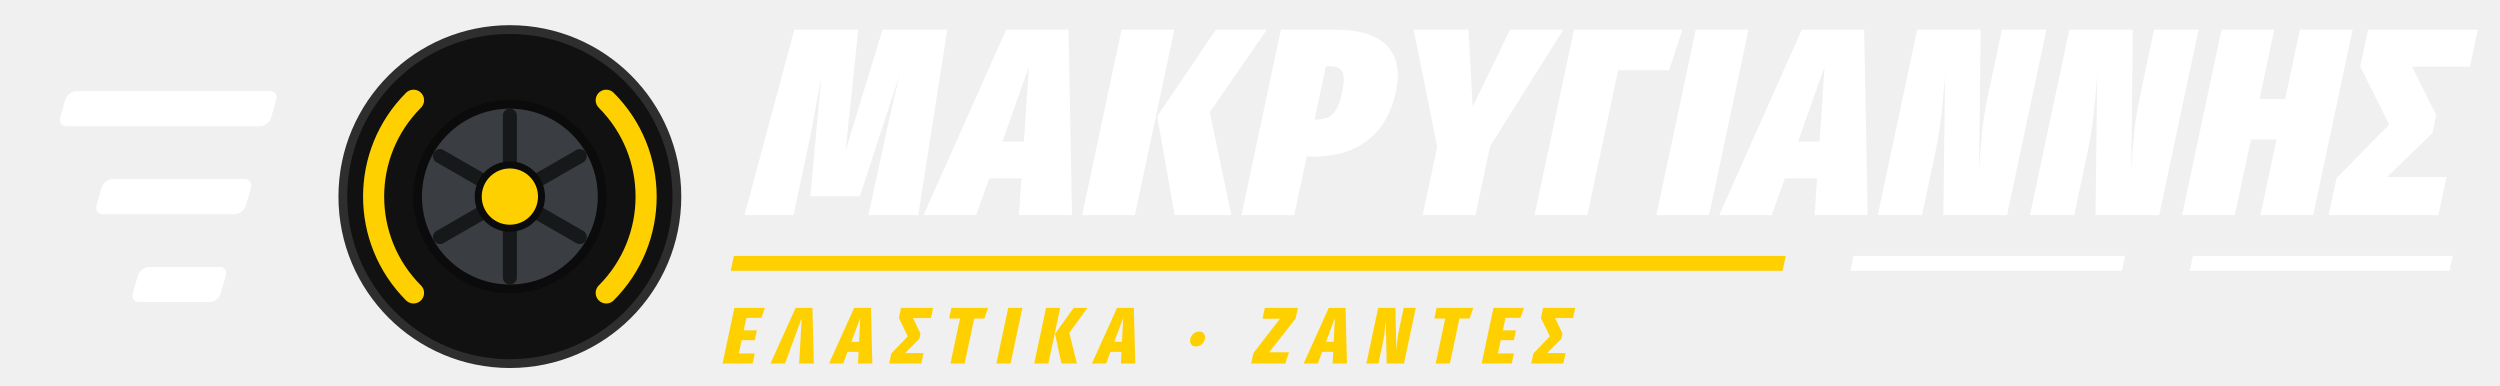
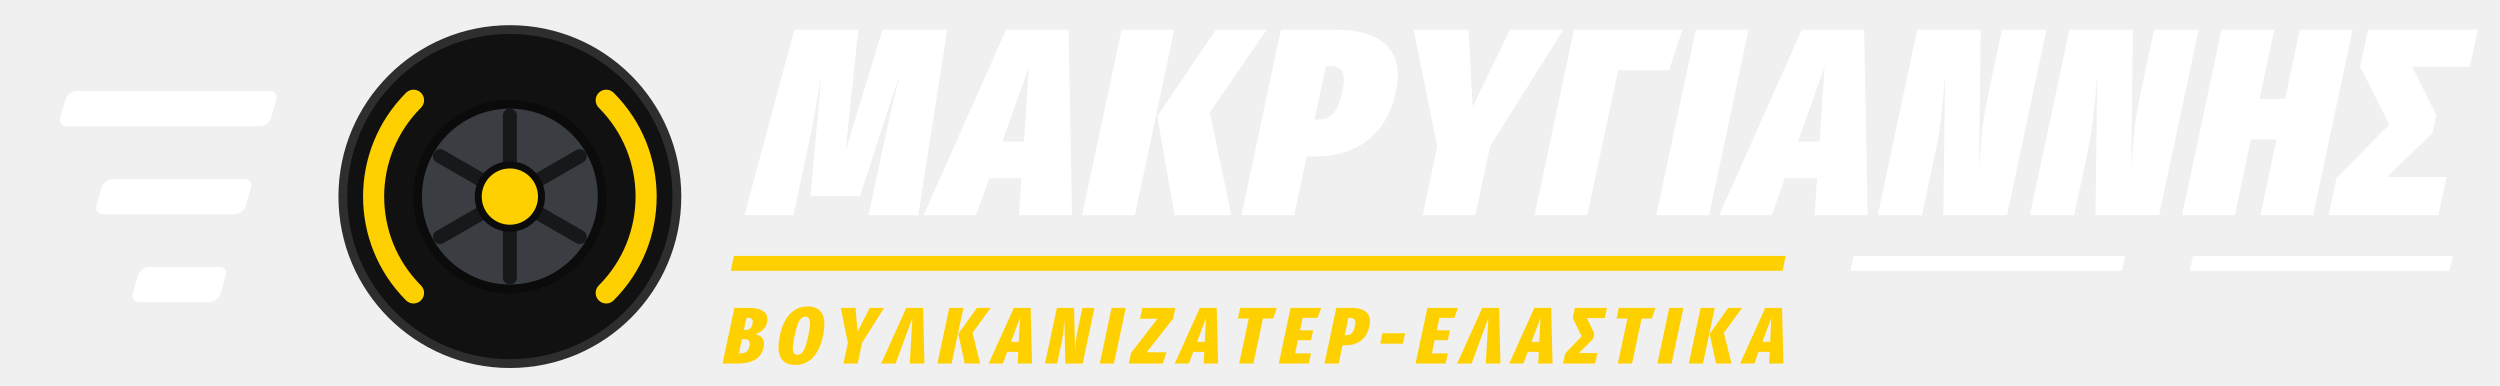
<svg xmlns="http://www.w3.org/2000/svg" viewBox="0 0 674 104" width="674" height="104">
  <g transform="translate(0 5.6) scale(2.37)">
    <g transform="translate(6 0) skewX(-16)" fill="#ffffff">
      <rect x="4" y="8" width="24" height="4" rx="1" />
      <rect x="11" y="18" width="17" height="4" rx="1" />
      <rect x="18" y="28" width="10" height="4" rx="1" />
    </g>
    <circle cx="58" cy="20" r="19" fill="#111" stroke="#2e2e2e" stroke-width="1" />
    <path d="M68.96 9.04A15.5 15.5 0 0 1 68.96 30.96M47.04 30.96A15.5 15.5 0 0 1 47.04 9.04" fill="none" stroke="#ffd000" stroke-width="2.4" stroke-linecap="round" />
    <circle cx="58" cy="20" r="10.5" fill="#3a3d42" stroke="#0b0b0b" stroke-width="1" />
    <g stroke="#16181a" stroke-width="1.6" stroke-linecap="round">
      <line x1="58" y1="16.5" x2="58" y2="10.8" />
      <line x1="58" y1="23.5" x2="58" y2="29.2" />
      <line x1="55" y1="18.25" x2="50.05" y2="15.4" />
      <line x1="61" y1="21.75" x2="65.95" y2="24.6" />
      <line x1="55" y1="21.75" x2="50.05" y2="24.6" />
      <line x1="61" y1="18.25" x2="65.95" y2="15.4" />
    </g>
    <circle cx="58" cy="20" r="3.6" fill="#ffd000" stroke="#0b0b0b" stroke-width=".8" />
  </g>
  <g>
    <path d="M662 0H475L476 252Q476 392 480 527L428 71H242L187 527Q194 369 194 252V0H10L49 696H289L338 241L380 696H623Z" transform="matrix(0.07184 0 0.01527 -0.07184 200.00 58.00)" fill="#ffffff" />
    <path d="M338 0 318 138H197L177 0H-20L142 696H376L537 0ZM217 276H298L257 557Z" transform="matrix(0.07184 0 0.01527 -0.07184 250.43 58.00)" fill="#ffffff" />
    <path d="M226 696V0H28V696ZM573 696 425 386 588 0H375L231 371L382 696Z" transform="matrix(0.07184 0 0.01527 -0.07184 289.73 58.00)" fill="#ffffff" />
    <path d="M509 463Q509 344 443.0 282.0Q377 220 257 220H226V0H28V696H232Q367 696 438.0 636.5Q509 577 509 463ZM308 463Q308 513 293.5 536.0Q279 559 239 559H226V359H236Q277 359 292.5 383.0Q308 407 308 463Z" transform="matrix(0.07184 0 0.01527 -0.07184 332.69 58.00)" fill="#ffffff" />
    <path d="M544 696 362 258V0H164V257L-18 696H188L265 407L344 696Z" transform="matrix(0.07184 0 0.01527 -0.07184 371.77 58.00)" fill="#ffffff" />
    <path d="M435 696 417 544H226V0H28V696Z" transform="matrix(0.07184 0 0.01527 -0.07184 411.71 58.00)" fill="#ffffff" />
    <path d="M226 696V0H28V696Z" transform="matrix(0.07184 0 0.01527 -0.07184 444.54 58.00)" fill="#ffffff" />
    <path d="M338 0 318 138H197L177 0H-20L142 696H376L537 0ZM217 276H298L257 557Z" transform="matrix(0.07184 0 0.01527 -0.07184 464.94 58.00)" fill="#ffffff" />
    <path d="M513 0H274L169 525L172 501Q182 427 188.0 363.5Q194 300 194 224V0H28V696H266L372 170Q359 258 352.5 318.5Q346 379 346 461V696H513Z" transform="matrix(0.07184 0 0.01527 -0.07184 504.24 58.00)" fill="#ffffff" />
    <path d="M513 0H274L169 525L172 501Q182 427 188.0 363.5Q194 300 194 224V0H28V696H266L372 170Q359 258 352.5 318.5Q346 379 346 461V696H513Z" transform="matrix(0.07184 0 0.01527 -0.07184 545.26 58.00)" fill="#ffffff" />
    <path d="M322 0V284H226V0H28V696H226V436H322V696H520V0Z" transform="matrix(0.07184 0 0.01527 -0.07184 586.28 58.00)" fill="#ffffff" />
    <path d="M412 696V557H195L324 376V308L189 143H412V0H0V139L155 340L0 557V696Z" transform="matrix(0.07184 0 0.01527 -0.07184 627.80 58.00)" fill="#ffffff" />
  </g>
  <polygon points="197.85,69.00 481.44,69.00 480.59,73.00 197.00,73.00" fill="#ffd000" />
  <polygon points="499.73,69.00 572.92,69.00 572.07,73.00 498.88,73.00" fill="#ffffff" />
  <polygon points="591.21,69.00 661.25,69.00 660.40,73.00 590.36,73.00" fill="#ffffff" />
  <g>
-     <path d="M419 695 400 570H214V414H378V291H214V126H413V0H37V695Z" transform="matrix(0.02158 0 0.00459 -0.02158 194.00 98.00)" fill="#ffd000" />
-     <path d="M361 695 526 0H343L254 568L166 0H-15L151 695Z" transform="matrix(0.02158 0 0.00459 -0.02158 208.05 98.00)" fill="#ffd000" />
-     <path d="M347 0 323 145H185L162 0H-15L151 695H361L526 0ZM206 271H303L254 568Z" transform="matrix(0.02158 0 0.00459 -0.02158 223.83 98.00)" fill="#ffd000" />
-     <path d="M407 695V568H182L317 375V309L177 130H407V0H6V126L166 340L6 568V695Z" transform="matrix(0.02158 0 0.00459 -0.02158 239.60 98.00)" fill="#ffd000" />
-     <path d="M461 695 443 562H316V0H139V562H3V695Z" transform="matrix(0.02158 0 0.00459 -0.02158 253.24 98.00)" fill="#ffd000" />
-     <path d="M214 695V0H37V695Z" transform="matrix(0.02158 0 0.00459 -0.02158 267.83 98.00)" fill="#ffd000" />
-     <path d="M214 695V0H37V695ZM555 695 394 384 570 0H378L219 370L382 695Z" transform="matrix(0.02158 0 0.00459 -0.02158 278.02 98.00)" fill="#ffd000" />
-     <path d="M347 0 323 145H185L162 0H-15L151 695H361L526 0ZM206 271H303L254 568Z" transform="matrix(0.02158 0 0.00459 -0.02158 294.71 98.00)" fill="#ffd000" />
-     <path d="M203 306Q203 267 177.5 240.0Q152 213 111 213Q71 213 45.5 240.0Q20 267 20 306Q20 344 45.5 372.0Q71 400 111 400Q152 400 177.5 372.0Q203 344 203 306Z" transform="matrix(0.02158 0 0.00459 -0.02158 319.05 98.00)" fill="#ffd000" />
-     <path d="M442 695V562L201 140H449L432 0H7V131L247 559H29V695Z" transform="matrix(0.02158 0 0.00459 -0.02158 337.18 98.00)" fill="#ffd000" />
-     <path d="M347 0 323 145H185L162 0H-15L151 695H361L526 0ZM206 271H303L254 568Z" transform="matrix(0.02158 0 0.00459 -0.02158 351.79 98.00)" fill="#ffd000" />
-     <path d="M507 0H291L165 537L168 513Q177 444 182.5 381.5Q188 319 188 244V0H37V695H252L379 156Q368 228 362.0 290.5Q356 353 356 431V695H507Z" transform="matrix(0.02158 0 0.00459 -0.02158 367.57 98.00)" fill="#ffd000" />
-     <path d="M461 695 443 562H316V0H139V562H3V695Z" transform="matrix(0.02158 0 0.00459 -0.02158 384.06 98.00)" fill="#ffd000" />
-     <path d="M419 695 400 570H214V414H378V291H214V126H413V0H37V695Z" transform="matrix(0.02158 0 0.00459 -0.02158 398.65 98.00)" fill="#ffd000" />
-     <path d="M407 695V568H182L317 375V309L177 130H407V0H6V126L166 340L6 568V695Z" transform="matrix(0.02158 0 0.00459 -0.02158 412.70 98.00)" fill="#ffd000" />
+     <path d="M507 203Q507 98 435.0 49.0Q363 0 240 0H37V695H217Q343 695 413.0 650.0Q483 605 483 516Q483 457 451.0 420.0Q419 383 369 368Q507 334 507 203ZM214 571V419H235Q274 419 290.0 439.0Q306 459 306 498Q306 533 289.5 552.0Q273 571 234 571ZM327 214Q327 260 308.0 282.0Q289 304 245 304H214V127H241Q283 127 305.0 147.5Q327 168 327 214Z" transform="matrix(0.02158 0 0.00459 -0.02158 194.00 98.00)" fill="#ffd000" />
+     <path d="M561 348Q561 167 492.0 74.5Q423 -18 291 -18Q159 -18 90.5 73.5Q22 165 22 348Q22 528 91.0 620.5Q160 713 291 713Q423 713 492.0 622.0Q561 531 561 348ZM206 348Q206 257 214.5 205.0Q223 153 241.5 131.0Q260 109 291 109Q324 109 342.5 131.0Q361 153 369.0 204.5Q377 256 377 348Q377 437 368.5 488.5Q360 540 341.5 562.5Q323 585 291 585Q260 585 241.5 562.5Q223 540 214.5 488.5Q206 437 206 348Z" transform="matrix(0.02158 0 0.00459 -0.02158 208.18 98.00)" fill="#ffd000" />
+     <path d="M527 695 345 259V0H168V258L-14 695H171L259 395L348 695Z" transform="matrix(0.02158 0 0.00459 -0.02158 223.78 98.00)" fill="#ffd000" />
+     <path d="M361 695 526 0H343L254 568L166 0H-15L151 695Z" transform="matrix(0.02158 0 0.00459 -0.02158 237.88 98.00)" fill="#ffd000" />
+     <path d="M214 695V0H37V695ZM555 695 394 384 570 0H378L219 370L382 695Z" transform="matrix(0.02158 0 0.00459 -0.02158 251.93 98.00)" fill="#ffd000" />
+     <path d="M347 0 323 145H185L162 0H-15L151 695H361L526 0ZM206 271H303L254 568Z" transform="matrix(0.02158 0 0.00459 -0.02158 266.88 98.00)" fill="#ffd000" />
+     <path d="M507 0H291L165 537L168 513Q177 444 182.5 381.5Q188 319 188 244V0H37V695H252L379 156Q368 228 362.0 290.5Q356 353 356 431V695H507Z" transform="matrix(0.02158 0 0.00459 -0.02158 280.94 98.00)" fill="#ffd000" />
+     <path d="M214 695V0H37V695Z" transform="matrix(0.02158 0 0.00459 -0.02158 295.70 98.00)" fill="#ffd000" />
+     <path d="M442 695V562L201 140H449L432 0H7V131L247 559H29V695Z" transform="matrix(0.02158 0 0.00459 -0.02158 304.16 98.00)" fill="#ffd000" />
+     <path d="M347 0 323 145H185L162 0H-15L151 695H361L526 0ZM206 271H303L254 568Z" transform="matrix(0.02158 0 0.00459 -0.02158 317.04 98.00)" fill="#ffd000" />
+     <path d="M461 695 443 562H316V0H139V562H3V695Z" transform="matrix(0.02158 0 0.00459 -0.02158 331.09 98.00)" fill="#ffd000" />
+     <path d="M419 695 400 570H214V414H378V291H214V126H413V0H37V695Z" transform="matrix(0.02158 0 0.00459 -0.02158 343.96 98.00)" fill="#ffd000" />
+     <path d="M499 466Q499 348 433.5 287.5Q368 227 248 227H214V0H37V695H228Q360 695 429.5 636.5Q499 578 499 466ZM318 465Q318 519 299.5 544.5Q281 570 234 570H214V353H231Q279 353 298.5 378.5Q318 404 318 465Z" transform="matrix(0.02158 0 0.00459 -0.02158 356.28 98.00)" fill="#ffd000" />
+     <path d="M34 248V378H317V248Z" transform="matrix(0.02158 0 0.00459 -0.02158 370.24 98.00)" fill="#ffd000" />
+     <path d="M419 695 400 570H214V414H378V291H214V126H413V0H37V695Z" transform="matrix(0.02158 0 0.00459 -0.02158 380.84 98.00)" fill="#ffd000" />
+     <path d="M361 695 526 0H343L254 568L166 0H-15L151 695Z" transform="matrix(0.02158 0 0.00459 -0.02158 393.17 98.00)" fill="#ffd000" />
+     <path d="M347 0 323 145H185L162 0H-15L151 695H361L526 0ZM206 271H303L254 568Z" transform="matrix(0.02158 0 0.00459 -0.02158 407.22 98.00)" fill="#ffd000" />
+     <path d="M407 695V568H182L317 375V309L177 130H407V0H6V126L166 340L6 568V695Z" transform="matrix(0.02158 0 0.00459 -0.02158 421.27 98.00)" fill="#ffd000" />
+     <path d="M461 695 443 562H316V0H139V562H3V695Z" transform="matrix(0.02158 0 0.00459 -0.02158 433.18 98.00)" fill="#ffd000" />
+     <path d="M214 695V0H37V695Z" transform="matrix(0.02158 0 0.00459 -0.02158 446.04 98.00)" fill="#ffd000" />
+     <path d="M214 695V0H37V695ZM555 695 394 384 570 0H378L219 370L382 695Z" transform="matrix(0.02158 0 0.00459 -0.02158 454.50 98.00)" fill="#ffd000" />
+     <path d="M347 0 323 145H185L162 0H-15L151 695H361L526 0ZM206 271H303L254 568Z" transform="matrix(0.02158 0 0.00459 -0.02158 469.46 98.00)" fill="#ffd000" />
  </g>
</svg>
